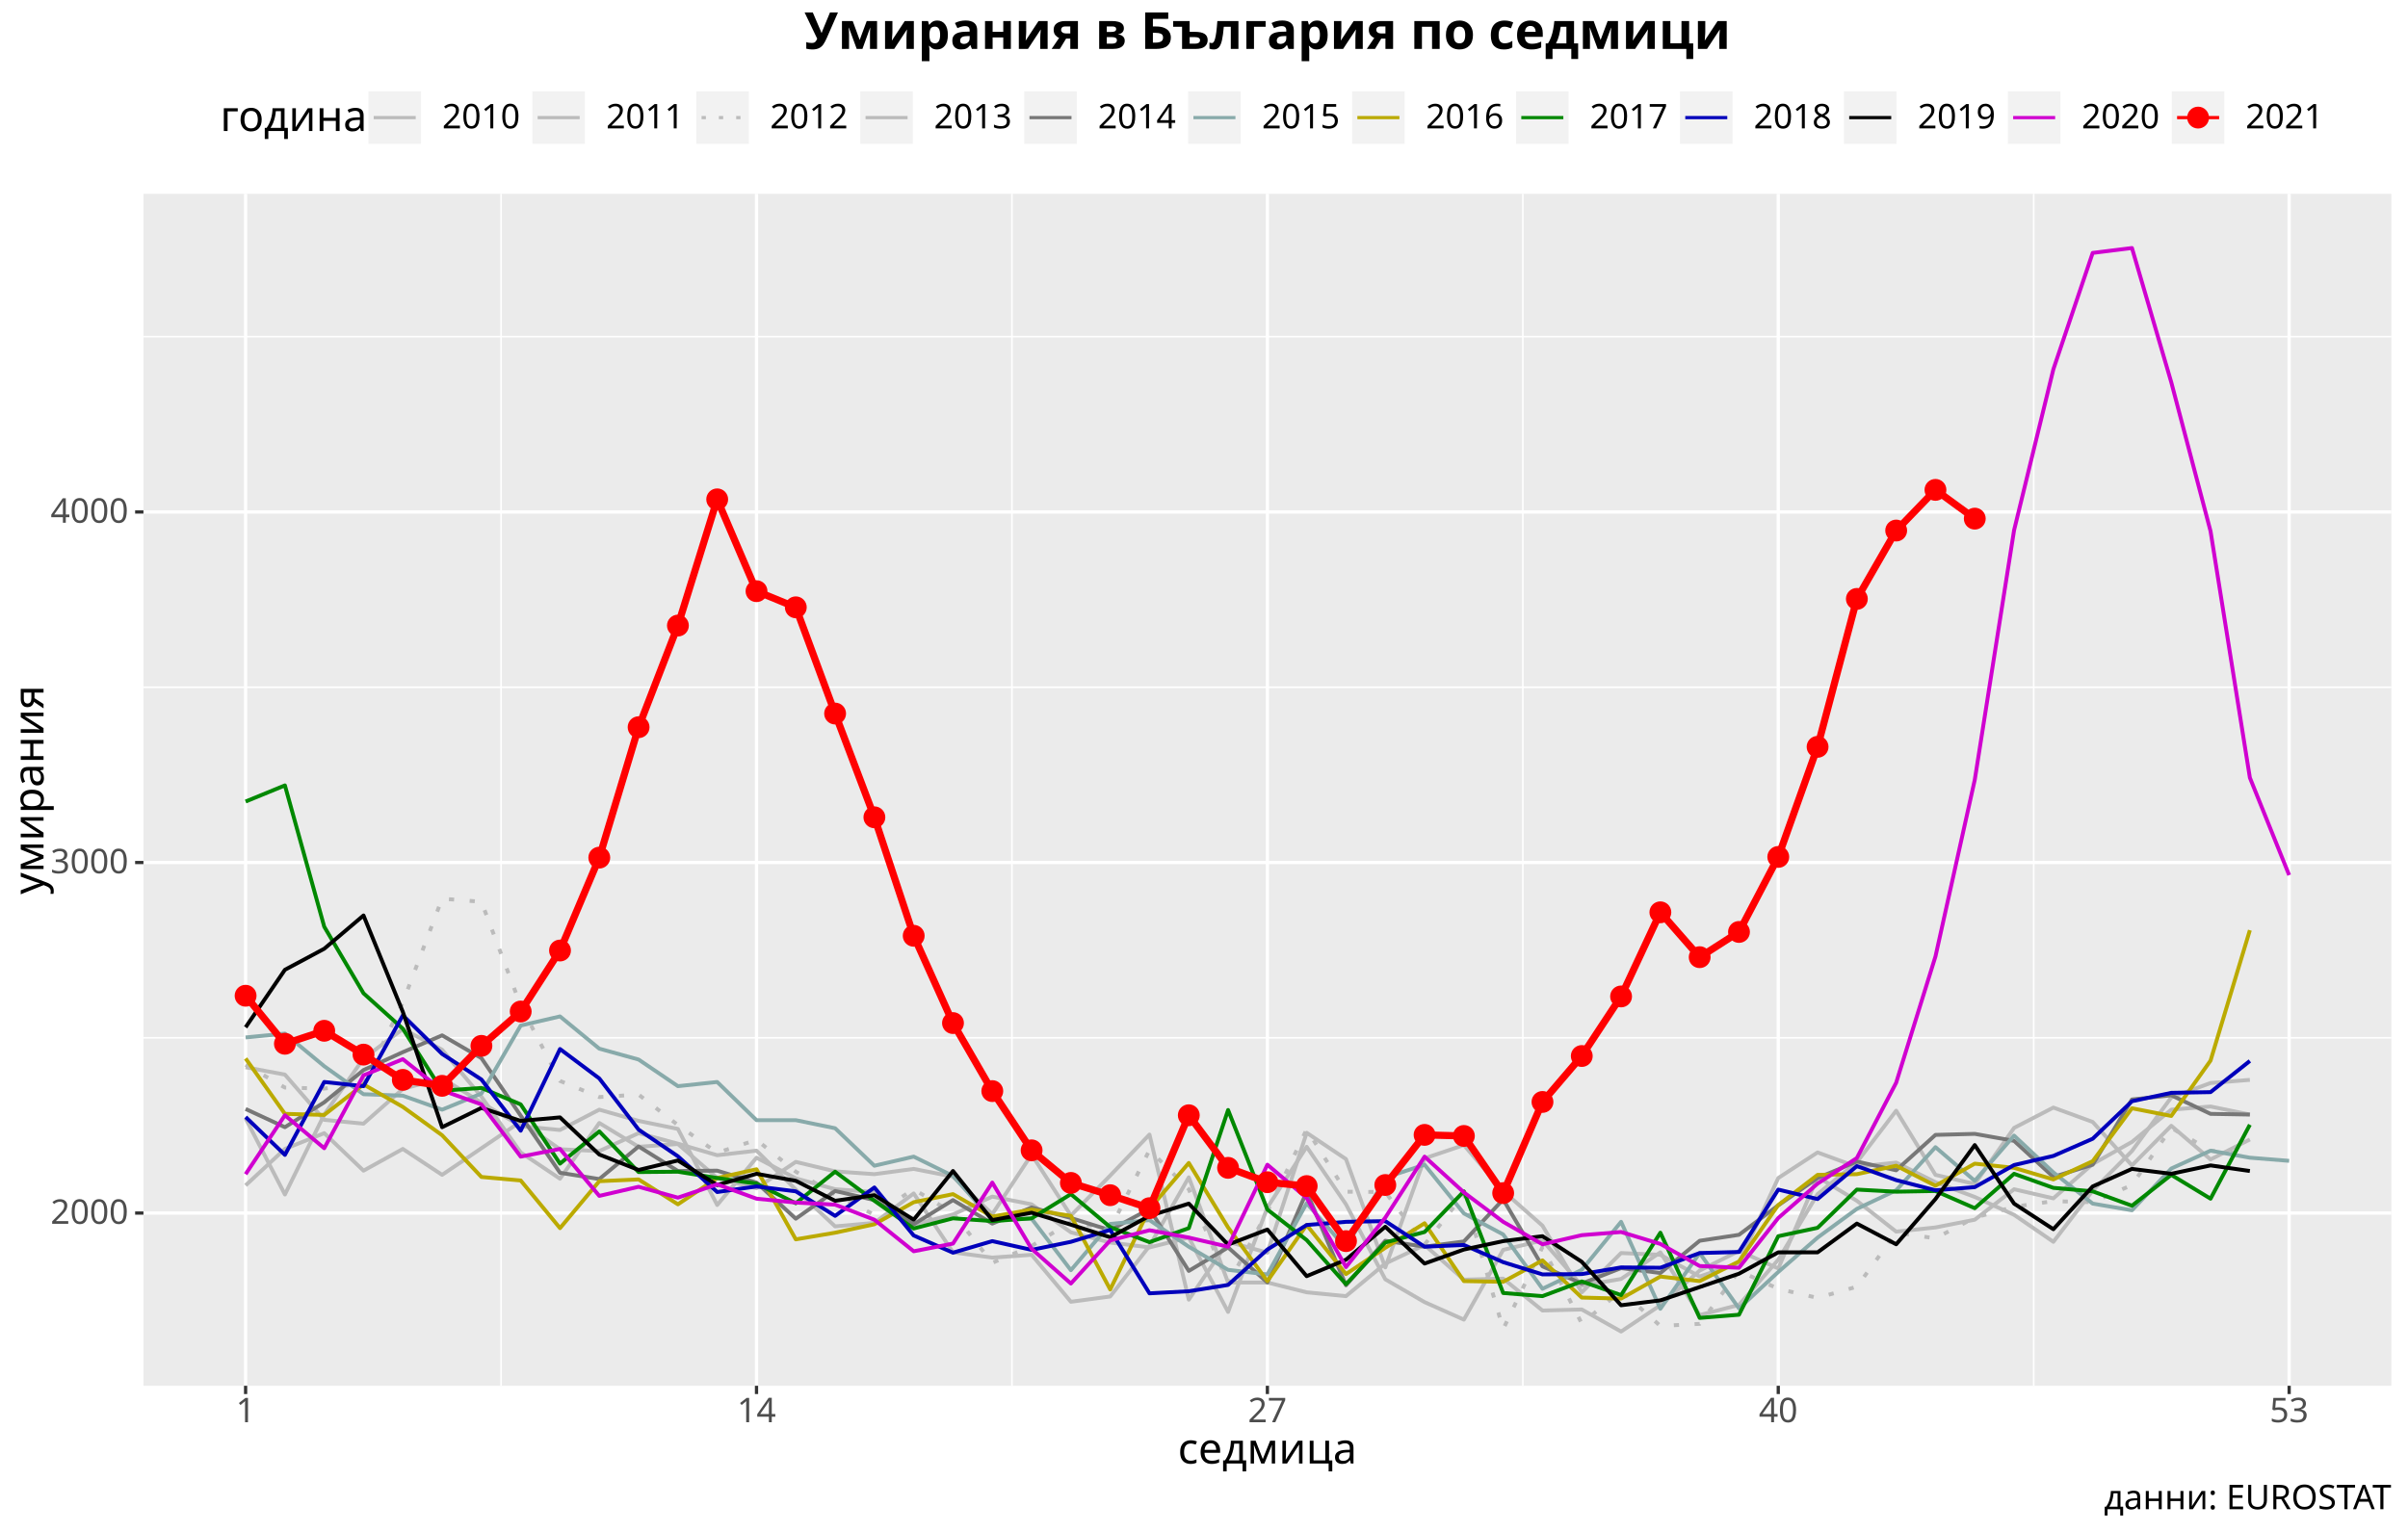
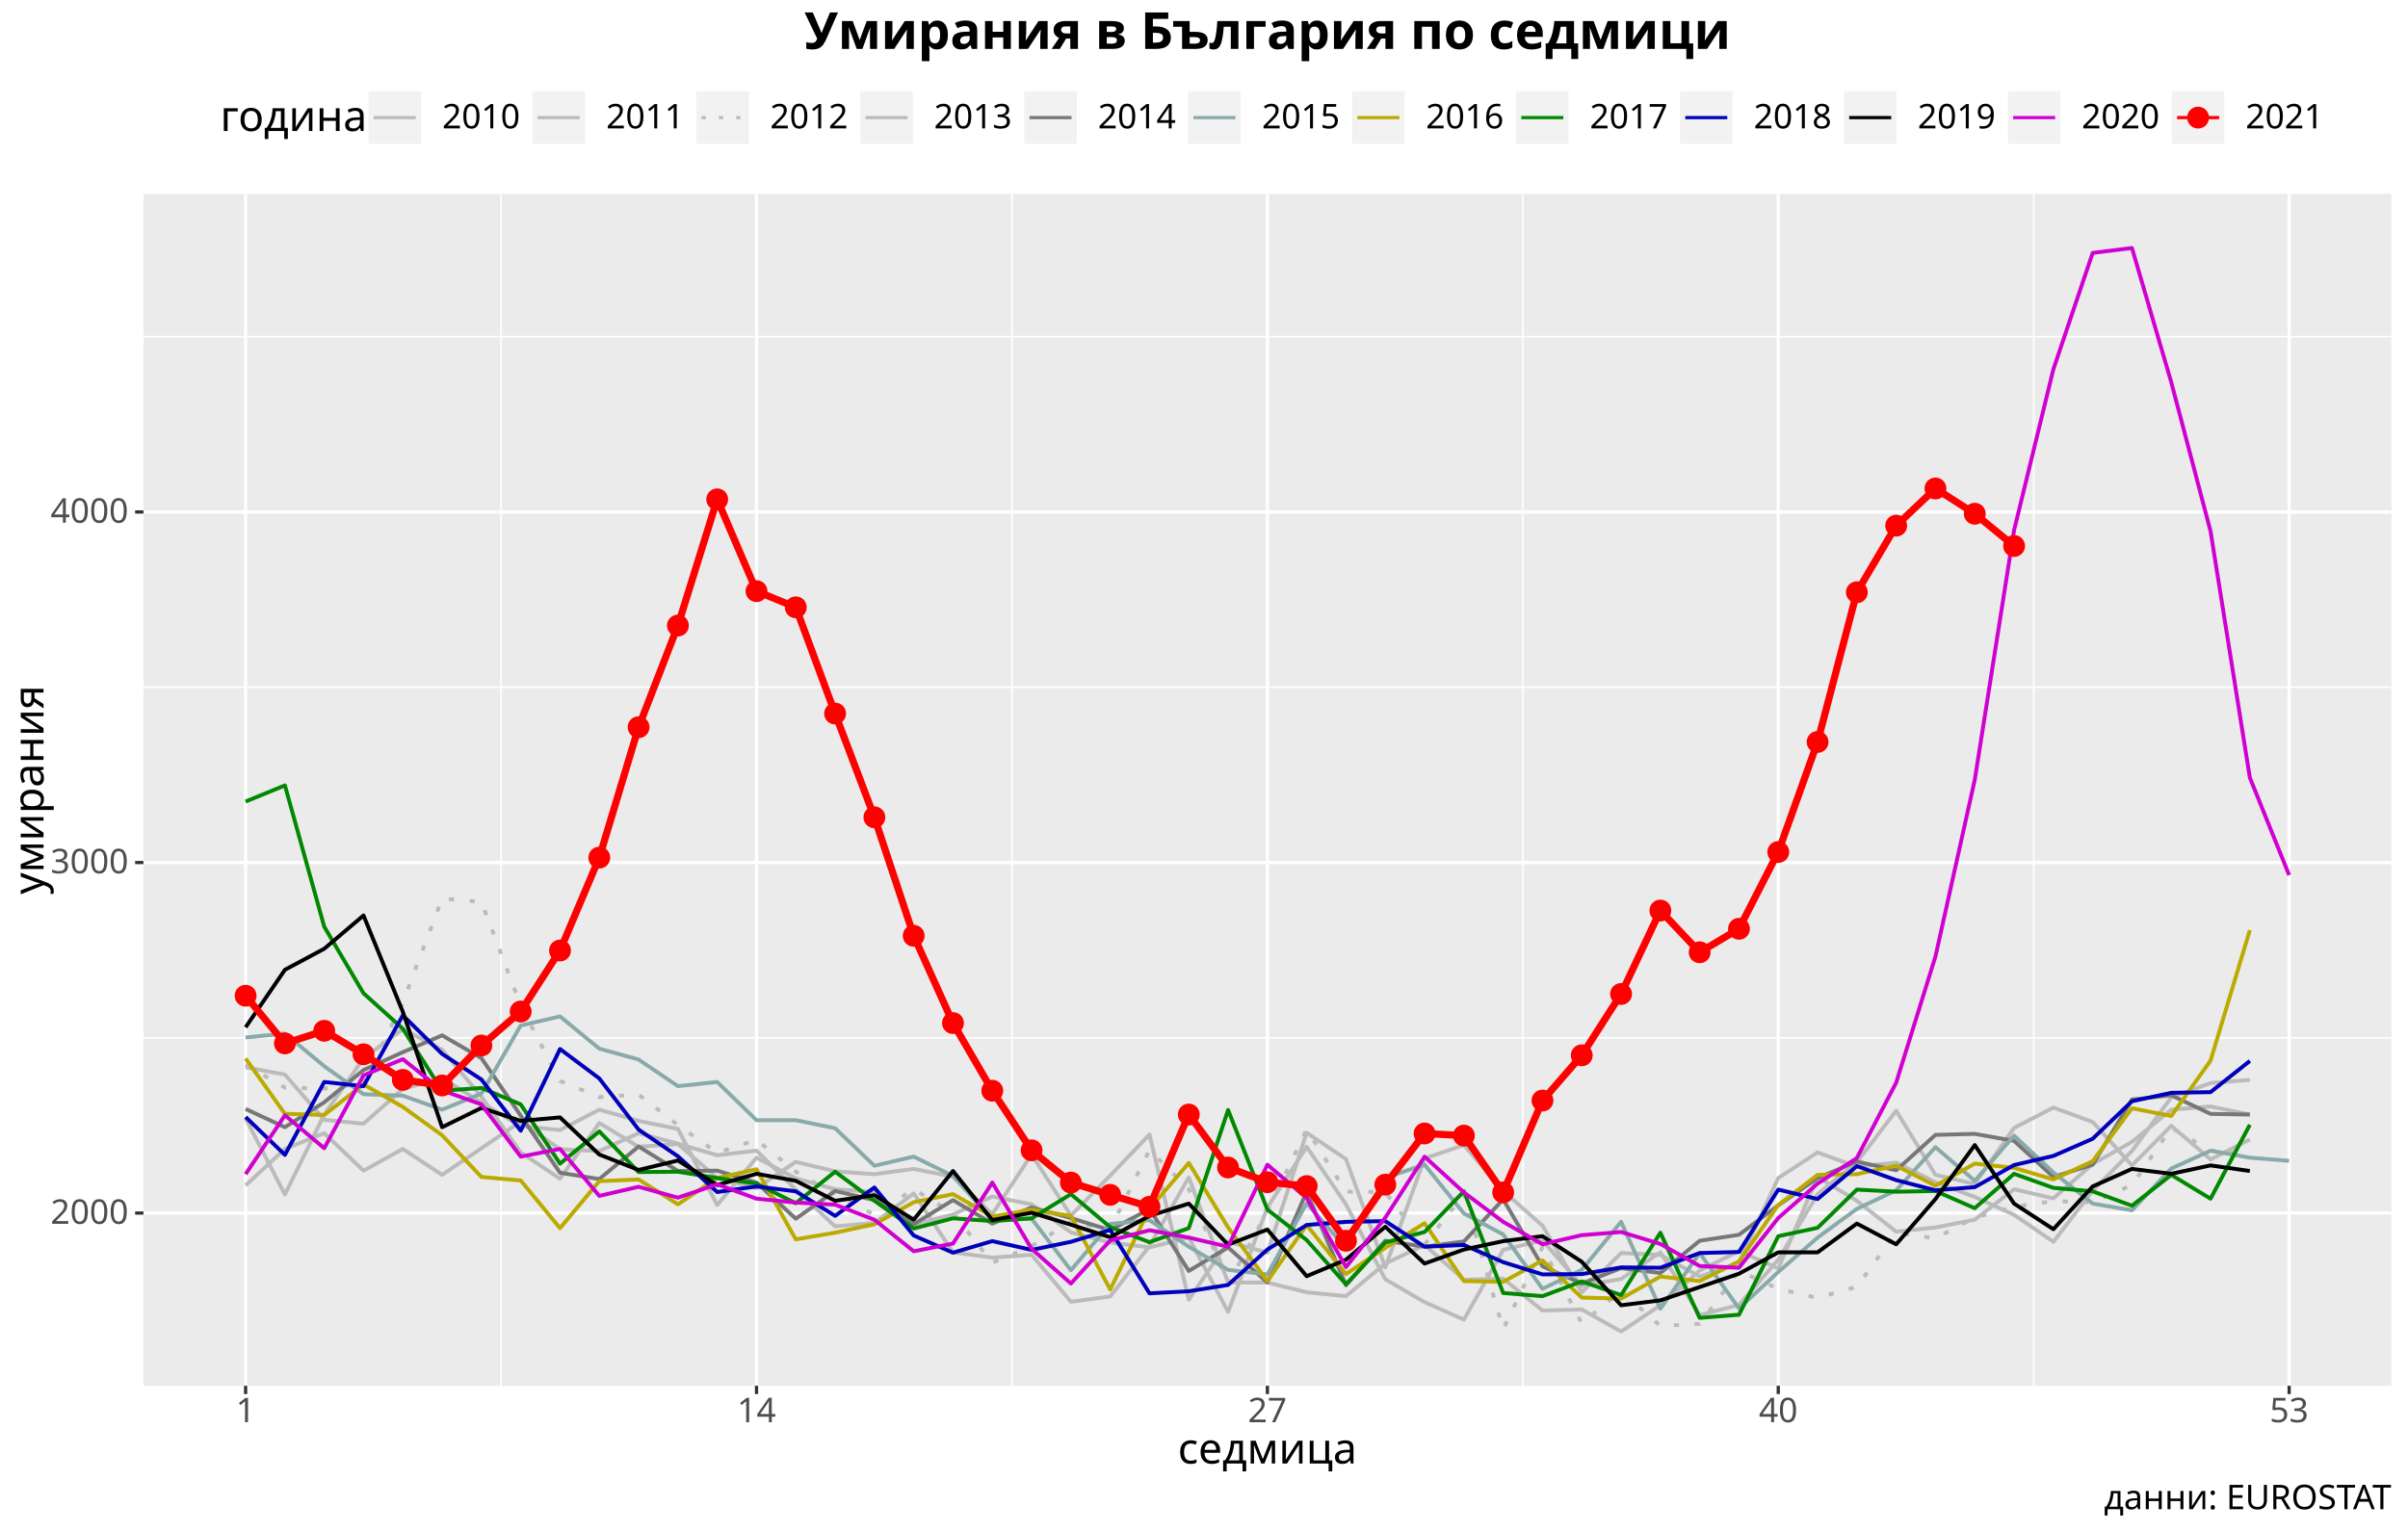
<svg xmlns="http://www.w3.org/2000/svg" class="svglite" viewBox="0 0 792.00 504.00">
  <defs>
    <style type="text/css">
    .svglite line, .svglite polyline, .svglite polygon, .svglite path, .svglite rect, .svglite circle {
      fill: none;
      stroke: #000000;
      stroke-linecap: round;
      stroke-linejoin: round;
      stroke-miterlimit: 10.00;
    }
  </style>
  </defs>
  <rect width="100%" height="100%" style="stroke: none; fill: #FFFFFF;" />
  <defs>
    <clipPath id="cpMC4wMHw3OTIuMDB8MC4wMHw1MDQuMDA=">
      <rect x="0.00" y="0.00" width="792.00" height="504.00" />
    </clipPath>
  </defs>
  <g clip-path="url(#cpMC4wMHw3OTIuMDB8MC4wMHw1MDQuMDA=)">
    <rect x="-0" y="-0" width="792.00" height="504.00" style="stroke-width: 1.07; stroke: #FFFFFF; fill: #FFFFFF;" />
  </g>
  <defs>
    <clipPath id="cpNDcuMTh8Nzg2LjUyfDYzLjc3fDQ1NS45MQ==">
      <rect x="47.18" y="63.77" width="739.34" height="392.14" />
    </clipPath>
  </defs>
  <g clip-path="url(#cpNDcuMTh8Nzg2LjUyfDYzLjc3fDQ1NS45MQ==)">
    <rect x="47.18" y="63.77" width="739.34" height="392.14" style="stroke-width: 1.07; stroke: none; fill: #EBEBEB;" />
    <polyline points="47.18,341.44 786.52,341.44 " style="stroke-width: 0.53; stroke: #FFFFFF; stroke-linecap: butt;" />
    <polyline points="47.18,226.11 786.52,226.11 " style="stroke-width: 0.53; stroke: #FFFFFF; stroke-linecap: butt;" />
    <polyline points="47.18,110.77 786.52,110.77 " style="stroke-width: 0.53; stroke: #FFFFFF; stroke-linecap: butt;" />
    <polyline points="164.80,455.91 164.80,63.77 " style="stroke-width: 0.53; stroke: #FFFFFF; stroke-linecap: butt;" />
    <polyline points="332.83,455.91 332.83,63.77 " style="stroke-width: 0.53; stroke: #FFFFFF; stroke-linecap: butt;" />
    <polyline points="500.87,455.91 500.87,63.77 " style="stroke-width: 0.53; stroke: #FFFFFF; stroke-linecap: butt;" />
    <polyline points="668.90,455.91 668.90,63.77 " style="stroke-width: 0.53; stroke: #FFFFFF; stroke-linecap: butt;" />
    <polyline points="47.18,399.10 786.52,399.10 " style="stroke-width: 1.07; stroke: #FFFFFF; stroke-linecap: butt;" />
    <polyline points="47.18,283.77 786.52,283.77 " style="stroke-width: 1.07; stroke: #FFFFFF; stroke-linecap: butt;" />
    <polyline points="47.18,168.44 786.52,168.44 " style="stroke-width: 1.07; stroke: #FFFFFF; stroke-linecap: butt;" />
    <polyline points="80.78,455.91 80.78,63.77 " style="stroke-width: 1.07; stroke: #FFFFFF; stroke-linecap: butt;" />
    <polyline points="248.82,455.91 248.82,63.77 " style="stroke-width: 1.07; stroke: #FFFFFF; stroke-linecap: butt;" />
    <polyline points="416.85,455.91 416.85,63.77 " style="stroke-width: 1.07; stroke: #FFFFFF; stroke-linecap: butt;" />
    <polyline points="584.88,455.91 584.88,63.77 " style="stroke-width: 1.07; stroke: #FFFFFF; stroke-linecap: butt;" />
    <polyline points="752.91,455.91 752.91,63.77 " style="stroke-width: 1.07; stroke: #FFFFFF; stroke-linecap: butt;" />
    <polyline points="80.78,367.96 93.71,392.99 106.64,366.69 119.56,348.24 132.49,338.55 145.41,345.36 158.34,360.81 171.26,379.15 184.19,387.80 197.11,369.46 210.04,377.30 222.97,376.38 235.89,387.57 248.82,390.91 261.74,382.26 274.67,385.38 287.59,386.30 300.52,384.57 313.44,387.11 326.37,399.45 339.30,379.84 352.22,399.91 365.15,386.76 378.07,373.27 391.00,427.59 403.92,408.56 416.85,412.13 429.77,372.69 442.70,381.34 455.63,416.98 468.55,381.11 481.48,376.73 494.40,391.84 507.33,403.25 520.25,425.17 533.18,412.25 546.10,412.83 559.03,419.98 571.96,415.48 584.88,387.57 597.81,379.15 610.73,383.88 623.66,382.49 636.58,388.95 649.51,393.80 662.44,399.68 675.36,408.56 688.29,391.72 701.21,378.69 714.14,361.04 727.06,356.31 739.99,355.28 " style="stroke-width: 1.28; stroke: #BBBBBB; stroke-linecap: butt;" />
    <polyline points="80.78,351.12 93.71,353.55 106.64,368.42 119.56,369.69 132.49,358.27 145.41,354.70 158.34,362.77 171.26,370.50 184.19,371.77 197.11,365.08 210.04,368.77 222.97,371.42 235.89,396.45 248.82,380.88 261.74,387.68 274.67,391.26 287.59,392.18 300.52,402.91 313.44,399.56 326.37,393.68 339.30,396.22 352.22,405.44 365.15,408.79 378.07,410.40 391.00,407.17 403.92,431.62 416.85,397.26 429.77,377.30 442.70,396.22 455.63,420.90 468.55,428.40 481.48,434.16 494.40,411.21 507.33,408.10 520.25,422.97 533.18,420.78 546.10,412.02 559.03,432.66 571.96,429.32 584.88,414.44 597.81,392.87 610.73,382.38 623.66,365.42 636.58,386.53 649.51,389.53 662.44,371.08 675.36,364.39 688.29,369.12 701.21,383.42 714.14,370.38 727.06,381.46 739.99,374.88 " style="stroke-width: 1.28; stroke: #BBBBBB; stroke-linecap: butt;" />
    <polyline points="80.78,350.32 93.71,357.81 106.64,358.16 119.56,356.43 132.49,329.79 145.41,295.65 158.34,296.69 171.26,330.83 184.19,355.62 197.11,360.93 210.04,360.12 222.97,370.15 235.89,379.26 248.82,375.00 261.74,385.49 274.67,392.99 287.59,399.68 300.52,391.26 313.44,399.10 326.37,415.48 339.30,409.94 352.22,401.98 365.15,404.41 378.07,378.34 391.00,391.26 403.92,422.40 416.85,398.64 429.77,371.54 442.70,392.07 455.63,392.18 468.55,409.48 481.48,392.87 494.40,437.28 507.33,410.29 520.25,435.43 533.18,424.70 546.10,436.24 559.03,435.55 571.96,418.13 584.88,424.01 597.81,427.01 610.73,423.32 623.66,405.56 636.58,407.41 649.51,400.60 662.44,397.03 675.36,395.18 688.29,395.53 701.21,389.87 714.14,371.08 727.06,378.57 739.99,379.73 " style="stroke-width: 1.28; stroke: #BBBBBB; stroke-dasharray: 1.71,5.12; stroke-linecap: butt;" />
    <polyline points="80.78,389.99 93.71,378.00 106.64,372.81 119.56,385.15 132.49,378.00 145.41,386.53 158.34,377.77 171.26,369.00 184.19,378.11 197.11,378.69 210.04,372.81 222.97,376.27 235.89,380.07 248.82,378.57 261.74,391.37 274.67,403.48 287.59,402.33 300.52,392.64 313.44,412.02 326.37,413.75 339.30,412.83 352.22,428.28 365.15,426.55 378.07,409.94 391.00,387.34 403.92,421.94 416.85,421.94 429.77,425.17 442.70,426.43 455.63,415.71 468.55,409.60 481.48,421.01 494.40,420.67 507.33,431.16 520.25,430.82 533.18,438.08 546.10,429.43 559.03,418.02 571.96,411.56 584.88,417.32 597.81,387.22 610.73,395.06 623.66,405.21 636.58,403.83 649.51,401.29 662.44,391.26 675.36,394.26 688.29,382.96 701.21,375.69 714.14,365.08 727.06,364.04 739.99,366.69 " style="stroke-width: 1.28; stroke: #BBBBBB; stroke-linecap: butt;" />
    <polyline points="80.78,364.85 93.71,370.85 106.64,362.66 119.56,352.05 132.49,346.16 145.41,340.63 158.34,348.13 171.26,367.04 184.19,385.84 197.11,387.91 210.04,377.19 222.97,385.26 235.89,385.15 248.82,389.07 261.74,400.95 274.67,391.84 287.59,394.83 300.52,402.79 313.44,394.83 326.37,402.56 339.30,397.26 352.22,400.72 365.15,404.75 378.07,397.72 391.00,418.13 403.92,410.40 416.85,421.94 429.77,392.07 442.70,422.86 455.63,408.21 468.55,410.17 481.48,408.44 494.40,394.60 507.33,416.63 520.25,422.28 533.18,417.21 546.10,418.82 559.03,408.21 571.96,406.25 584.88,396.56 597.81,387.57 610.73,382.15 623.66,385.03 636.58,373.38 649.51,373.04 662.44,375.34 675.36,387.22 688.29,383.19 701.21,361.73 714.14,360.35 727.06,366.46 739.99,366.69 " style="stroke-width: 1.28; stroke: #777777; stroke-linecap: butt;" />
    <polyline points="80.78,341.32 93.71,340.05 106.64,350.78 119.56,360.00 132.49,360.47 145.41,365.08 158.34,359.77 171.26,337.40 184.19,334.40 197.11,345.01 210.04,348.59 222.97,357.35 235.89,355.97 248.82,368.54 261.74,368.54 274.67,371.19 287.59,383.53 300.52,380.53 313.44,386.88 326.37,401.29 339.30,400.95 352.22,417.90 365.15,402.68 378.07,401.41 391.00,410.17 403.92,417.78 416.85,419.28 429.77,395.87 442.70,410.63 455.63,387.45 468.55,383.19 481.48,399.22 494.40,406.14 507.33,424.01 520.25,417.78 533.18,401.98 546.10,430.59 559.03,412.25 571.96,430.47 584.88,418.48 597.81,407.17 610.73,397.72 623.66,391.60 636.58,377.42 649.51,388.49 662.44,373.61 675.36,385.72 688.29,395.99 701.21,398.18 714.14,384.45 727.06,378.57 739.99,380.88 752.91,381.92 " style="stroke-width: 1.28; stroke: #88AAAA; stroke-linecap: butt;" />
    <polyline points="80.78,348.24 93.71,366.46 106.64,366.81 119.56,356.78 132.49,364.16 145.41,373.50 158.34,387.22 171.26,388.38 184.19,404.06 197.11,388.61 210.04,388.03 222.97,396.22 235.89,387.57 248.82,384.69 261.74,407.75 274.67,405.56 287.59,402.79 300.52,395.53 313.44,392.87 326.37,400.25 339.30,397.95 352.22,400.02 365.15,424.24 378.07,397.72 391.00,382.61 403.92,403.83 416.85,421.48 429.77,403.02 442.70,419.17 455.63,410.52 468.55,402.45 481.48,421.48 494.40,421.71 507.33,414.67 520.25,426.90 533.18,427.24 546.10,419.98 559.03,421.48 571.96,415.02 584.88,396.45 597.81,386.53 610.73,386.30 623.66,383.53 636.58,390.11 649.51,382.84 662.44,384.22 675.36,388.03 688.29,382.03 701.21,364.62 714.14,367.15 727.06,348.93 739.99,306.03 " style="stroke-width: 1.28; stroke: #BBAA00; stroke-linecap: butt;" />
    <polyline points="80.78,263.70 93.71,258.40 106.64,304.88 119.56,326.79 132.49,338.44 145.41,358.85 158.34,357.93 171.26,363.35 184.19,382.84 197.11,372.23 210.04,385.61 222.97,385.49 235.89,387.57 248.82,389.41 261.74,395.87 274.67,385.49 287.59,395.06 300.52,404.18 313.44,400.83 326.37,401.75 339.30,400.83 352.22,392.87 365.15,403.71 378.07,408.67 391.00,404.06 403.92,365.19 416.85,397.95 429.77,407.98 442.70,422.51 455.63,408.79 468.55,405.33 481.48,391.95 494.40,425.40 507.33,426.43 520.25,421.59 533.18,426.09 546.10,405.56 559.03,433.59 571.96,432.55 584.88,406.71 597.81,403.95 610.73,391.37 623.66,392.07 636.58,391.84 649.51,397.49 662.44,386.18 675.36,390.80 688.29,391.95 701.21,396.68 714.14,386.53 727.06,394.37 739.99,370.04 " style="stroke-width: 1.28; stroke: #008800; stroke-linecap: butt;" />
    <polyline points="80.78,367.50 93.71,379.96 106.64,355.97 119.56,357.35 132.49,334.05 145.41,346.74 158.34,355.16 171.26,372.00 184.19,345.13 197.11,354.81 210.04,371.65 222.97,380.42 235.89,392.18 248.82,390.34 261.74,391.95 274.67,400.02 287.59,390.68 300.52,406.48 313.44,412.13 326.37,408.33 339.30,411.21 352.22,408.56 365.15,404.64 378.07,425.51 391.00,424.82 403.92,422.74 416.85,411.10 429.77,403.02 442.70,401.98 455.63,401.75 468.55,410.17 481.48,409.60 494.40,415.25 507.33,419.28 520.25,419.17 533.18,416.98 546.10,417.09 559.03,412.25 571.96,411.90 584.88,391.37 597.81,394.49 610.73,383.65 623.66,388.26 636.58,391.60 649.51,390.57 662.44,383.30 675.36,380.30 688.29,374.65 701.21,362.31 714.14,359.54 727.06,359.31 739.99,349.05 " style="stroke-width: 1.28; stroke: #0000BB; stroke-linecap: butt;" />
    <polyline points="80.78,337.98 93.71,319.06 106.64,312.14 119.56,301.19 132.49,332.90 145.41,370.85 158.34,364.50 171.26,368.77 184.19,367.62 197.11,379.84 210.04,384.92 222.97,381.80 235.89,389.87 248.82,386.18 261.74,388.49 274.67,395.06 287.59,393.22 300.52,401.29 313.44,385.26 326.37,401.41 339.30,398.99 352.22,402.91 365.15,407.06 378.07,400.02 391.00,395.99 403.92,409.48 416.85,404.52 429.77,419.86 442.70,414.44 455.63,403.60 468.55,415.71 481.48,411.10 494.40,408.33 507.33,406.71 520.25,415.13 533.18,429.43 546.10,427.82 559.03,423.44 571.96,419.05 584.88,412.02 597.81,412.02 610.73,402.56 623.66,409.37 636.58,394.49 649.51,376.73 662.44,395.99 675.36,404.41 688.29,390.34 701.21,384.57 714.14,386.18 727.06,383.42 739.99,385.26 " style="stroke-width: 1.28; stroke-linecap: butt;" />
    <polyline points="80.78,386.30 93.71,366.92 106.64,377.77 119.56,353.78 132.49,348.47 145.41,358.74 158.34,363.35 171.26,380.53 184.19,378.00 197.11,393.45 210.04,390.45 222.97,394.03 235.89,389.64 248.82,394.37 261.74,395.64 274.67,396.33 287.59,401.29 300.52,411.67 313.44,409.14 326.37,389.07 339.30,410.87 352.22,422.28 365.15,408.10 378.07,404.75 391.00,407.17 403.92,410.17 416.85,383.19 429.77,394.14 442.70,416.86 455.63,400.60 468.55,380.53 481.48,392.30 494.40,401.98 507.33,409.37 520.25,406.37 533.18,405.33 546.10,409.25 559.03,416.52 571.96,417.09 584.88,400.72 597.81,389.41 610.73,380.99 623.66,356.20 636.58,314.68 649.51,256.55 662.44,174.44 675.36,121.50 688.29,83.21 701.21,81.60 714.14,125.77 727.06,174.78 739.99,255.86 752.91,287.92 " style="stroke-width: 1.28; stroke: #D000D0; stroke-linecap: butt;" />
-     <polyline points="80.78,327.60 93.71,343.40 106.64,339.13 119.56,346.97 132.49,355.28 145.41,357.24 158.34,344.09 171.26,332.79 184.19,312.72 197.11,282.16 210.04,239.25 222.97,205.81 235.89,164.29 248.82,194.50 261.74,199.81 274.67,234.76 287.59,268.89 300.52,307.87 313.44,336.59 326.37,358.97 339.30,378.46 352.22,389.18 365.15,393.22 378.07,397.49 391.00,366.92 403.92,384.22 416.85,388.95 429.77,390.22 442.70,408.33 455.63,389.87 468.55,373.38 481.48,373.73 494.40,392.53 507.33,362.54 520.25,347.43 533.18,327.83 546.10,300.15 559.03,314.91 571.96,306.61 584.88,281.93 597.81,245.71 610.73,197.04 623.66,174.55 636.58,161.17 649.51,170.63 " style="stroke-width: 2.35; stroke: #FF0000; stroke-linecap: butt;" />
+     <polyline points="80.78,327.60 93.71,343.28 106.64,339.13 119.56,346.86 132.49,355.28 145.41,357.12 158.34,343.97 171.26,332.79 184.19,312.72 197.11,282.16 210.04,239.25 222.97,205.81 235.89,164.29 248.82,194.50 261.74,199.81 274.67,234.76 287.59,268.89 300.52,307.87 313.44,336.59 326.37,358.85 339.30,378.46 352.22,389.07 365.15,393.10 378.07,397.03 391.00,366.69 403.92,384.11 416.85,388.95 429.77,390.22 442.70,408.21 455.63,389.76 468.55,372.92 481.48,373.61 494.40,392.30 507.33,362.08 520.25,347.20 533.18,327.02 546.10,299.57 559.03,313.30 571.96,305.57 584.88,280.31 597.81,244.10 610.73,194.85 623.66,172.94 636.58,160.71 649.51,169.02 662.44,179.63 " style="stroke-width: 2.35; stroke: #FF0000; stroke-linecap: butt;" />
    <circle cx="80.78" cy="327.60" r="3.24" style="stroke-width: 0.71; stroke: #FF0000; fill: #FF0000;" />
-     <circle cx="93.71" cy="343.40" r="3.24" style="stroke-width: 0.71; stroke: #FF0000; fill: #FF0000;" />
+     <circle cx="93.71" cy="343.28" r="3.24" style="stroke-width: 0.71; stroke: #FF0000; fill: #FF0000;" />
    <circle cx="106.64" cy="339.13" r="3.24" style="stroke-width: 0.71; stroke: #FF0000; fill: #FF0000;" />
-     <circle cx="119.56" cy="346.97" r="3.24" style="stroke-width: 0.71; stroke: #FF0000; fill: #FF0000;" />
+     <circle cx="119.56" cy="346.86" r="3.24" style="stroke-width: 0.71; stroke: #FF0000; fill: #FF0000;" />
    <circle cx="132.49" cy="355.28" r="3.24" style="stroke-width: 0.71; stroke: #FF0000; fill: #FF0000;" />
-     <circle cx="145.41" cy="357.24" r="3.24" style="stroke-width: 0.71; stroke: #FF0000; fill: #FF0000;" />
-     <circle cx="158.34" cy="344.09" r="3.24" style="stroke-width: 0.71; stroke: #FF0000; fill: #FF0000;" />
+     <circle cx="145.41" cy="357.12" r="3.24" style="stroke-width: 0.71; stroke: #FF0000; fill: #FF0000;" />
+     <circle cx="158.34" cy="343.97" r="3.24" style="stroke-width: 0.71; stroke: #FF0000; fill: #FF0000;" />
    <circle cx="171.26" cy="332.79" r="3.24" style="stroke-width: 0.71; stroke: #FF0000; fill: #FF0000;" />
    <circle cx="184.19" cy="312.72" r="3.24" style="stroke-width: 0.71; stroke: #FF0000; fill: #FF0000;" />
    <circle cx="197.11" cy="282.16" r="3.24" style="stroke-width: 0.71; stroke: #FF0000; fill: #FF0000;" />
    <circle cx="210.04" cy="239.25" r="3.24" style="stroke-width: 0.71; stroke: #FF0000; fill: #FF0000;" />
    <circle cx="222.97" cy="205.81" r="3.24" style="stroke-width: 0.71; stroke: #FF0000; fill: #FF0000;" />
    <circle cx="235.89" cy="164.29" r="3.24" style="stroke-width: 0.71; stroke: #FF0000; fill: #FF0000;" />
    <circle cx="248.82" cy="194.50" r="3.24" style="stroke-width: 0.71; stroke: #FF0000; fill: #FF0000;" />
    <circle cx="261.74" cy="199.81" r="3.24" style="stroke-width: 0.71; stroke: #FF0000; fill: #FF0000;" />
    <circle cx="274.67" cy="234.76" r="3.24" style="stroke-width: 0.71; stroke: #FF0000; fill: #FF0000;" />
    <circle cx="287.59" cy="268.89" r="3.24" style="stroke-width: 0.71; stroke: #FF0000; fill: #FF0000;" />
    <circle cx="300.52" cy="307.87" r="3.24" style="stroke-width: 0.71; stroke: #FF0000; fill: #FF0000;" />
    <circle cx="313.44" cy="336.59" r="3.24" style="stroke-width: 0.71; stroke: #FF0000; fill: #FF0000;" />
-     <circle cx="326.37" cy="358.97" r="3.24" style="stroke-width: 0.71; stroke: #FF0000; fill: #FF0000;" />
+     <circle cx="326.37" cy="358.85" r="3.24" style="stroke-width: 0.71; stroke: #FF0000; fill: #FF0000;" />
    <circle cx="339.30" cy="378.46" r="3.24" style="stroke-width: 0.71; stroke: #FF0000; fill: #FF0000;" />
-     <circle cx="352.22" cy="389.18" r="3.24" style="stroke-width: 0.71; stroke: #FF0000; fill: #FF0000;" />
-     <circle cx="365.15" cy="393.22" r="3.24" style="stroke-width: 0.71; stroke: #FF0000; fill: #FF0000;" />
-     <circle cx="378.07" cy="397.49" r="3.24" style="stroke-width: 0.71; stroke: #FF0000; fill: #FF0000;" />
-     <circle cx="391.00" cy="366.92" r="3.24" style="stroke-width: 0.71; stroke: #FF0000; fill: #FF0000;" />
-     <circle cx="403.92" cy="384.22" r="3.24" style="stroke-width: 0.71; stroke: #FF0000; fill: #FF0000;" />
+     <circle cx="352.22" cy="389.07" r="3.24" style="stroke-width: 0.71; stroke: #FF0000; fill: #FF0000;" />
+     <circle cx="365.15" cy="393.10" r="3.24" style="stroke-width: 0.71; stroke: #FF0000; fill: #FF0000;" />
+     <circle cx="378.07" cy="397.03" r="3.24" style="stroke-width: 0.71; stroke: #FF0000; fill: #FF0000;" />
+     <circle cx="391.00" cy="366.69" r="3.24" style="stroke-width: 0.71; stroke: #FF0000; fill: #FF0000;" />
+     <circle cx="403.92" cy="384.11" r="3.24" style="stroke-width: 0.71; stroke: #FF0000; fill: #FF0000;" />
    <circle cx="416.85" cy="388.95" r="3.24" style="stroke-width: 0.71; stroke: #FF0000; fill: #FF0000;" />
    <circle cx="429.77" cy="390.22" r="3.24" style="stroke-width: 0.71; stroke: #FF0000; fill: #FF0000;" />
-     <circle cx="442.70" cy="408.33" r="3.24" style="stroke-width: 0.71; stroke: #FF0000; fill: #FF0000;" />
-     <circle cx="455.63" cy="389.87" r="3.24" style="stroke-width: 0.71; stroke: #FF0000; fill: #FF0000;" />
-     <circle cx="468.55" cy="373.38" r="3.24" style="stroke-width: 0.71; stroke: #FF0000; fill: #FF0000;" />
-     <circle cx="481.48" cy="373.73" r="3.24" style="stroke-width: 0.71; stroke: #FF0000; fill: #FF0000;" />
-     <circle cx="494.40" cy="392.53" r="3.24" style="stroke-width: 0.71; stroke: #FF0000; fill: #FF0000;" />
-     <circle cx="507.33" cy="362.54" r="3.24" style="stroke-width: 0.71; stroke: #FF0000; fill: #FF0000;" />
-     <circle cx="520.25" cy="347.43" r="3.24" style="stroke-width: 0.71; stroke: #FF0000; fill: #FF0000;" />
-     <circle cx="533.18" cy="327.83" r="3.24" style="stroke-width: 0.71; stroke: #FF0000; fill: #FF0000;" />
-     <circle cx="546.10" cy="300.15" r="3.24" style="stroke-width: 0.71; stroke: #FF0000; fill: #FF0000;" />
-     <circle cx="559.03" cy="314.91" r="3.24" style="stroke-width: 0.71; stroke: #FF0000; fill: #FF0000;" />
-     <circle cx="571.96" cy="306.61" r="3.24" style="stroke-width: 0.71; stroke: #FF0000; fill: #FF0000;" />
-     <circle cx="584.88" cy="281.93" r="3.24" style="stroke-width: 0.71; stroke: #FF0000; fill: #FF0000;" />
-     <circle cx="597.81" cy="245.71" r="3.24" style="stroke-width: 0.71; stroke: #FF0000; fill: #FF0000;" />
-     <circle cx="610.73" cy="197.04" r="3.24" style="stroke-width: 0.71; stroke: #FF0000; fill: #FF0000;" />
-     <circle cx="623.66" cy="174.55" r="3.24" style="stroke-width: 0.71; stroke: #FF0000; fill: #FF0000;" />
-     <circle cx="636.58" cy="161.17" r="3.24" style="stroke-width: 0.71; stroke: #FF0000; fill: #FF0000;" />
-     <circle cx="649.51" cy="170.63" r="3.24" style="stroke-width: 0.71; stroke: #FF0000; fill: #FF0000;" />
+     <circle cx="442.70" cy="408.21" r="3.24" style="stroke-width: 0.71; stroke: #FF0000; fill: #FF0000;" />
+     <circle cx="455.63" cy="389.76" r="3.24" style="stroke-width: 0.71; stroke: #FF0000; fill: #FF0000;" />
+     <circle cx="468.55" cy="372.92" r="3.24" style="stroke-width: 0.71; stroke: #FF0000; fill: #FF0000;" />
+     <circle cx="481.48" cy="373.61" r="3.24" style="stroke-width: 0.71; stroke: #FF0000; fill: #FF0000;" />
+     <circle cx="494.40" cy="392.30" r="3.24" style="stroke-width: 0.71; stroke: #FF0000; fill: #FF0000;" />
+     <circle cx="507.33" cy="362.08" r="3.24" style="stroke-width: 0.71; stroke: #FF0000; fill: #FF0000;" />
+     <circle cx="520.25" cy="347.20" r="3.24" style="stroke-width: 0.71; stroke: #FF0000; fill: #FF0000;" />
+     <circle cx="533.18" cy="327.02" r="3.24" style="stroke-width: 0.71; stroke: #FF0000; fill: #FF0000;" />
+     <circle cx="546.10" cy="299.57" r="3.24" style="stroke-width: 0.71; stroke: #FF0000; fill: #FF0000;" />
+     <circle cx="559.03" cy="313.30" r="3.24" style="stroke-width: 0.71; stroke: #FF0000; fill: #FF0000;" />
+     <circle cx="571.96" cy="305.57" r="3.24" style="stroke-width: 0.71; stroke: #FF0000; fill: #FF0000;" />
+     <circle cx="584.88" cy="280.31" r="3.24" style="stroke-width: 0.71; stroke: #FF0000; fill: #FF0000;" />
+     <circle cx="597.81" cy="244.10" r="3.24" style="stroke-width: 0.71; stroke: #FF0000; fill: #FF0000;" />
+     <circle cx="610.73" cy="194.85" r="3.24" style="stroke-width: 0.71; stroke: #FF0000; fill: #FF0000;" />
+     <circle cx="623.66" cy="172.94" r="3.24" style="stroke-width: 0.71; stroke: #FF0000; fill: #FF0000;" />
+     <circle cx="636.58" cy="160.71" r="3.24" style="stroke-width: 0.71; stroke: #FF0000; fill: #FF0000;" />
+     <circle cx="649.51" cy="169.02" r="3.24" style="stroke-width: 0.71; stroke: #FF0000; fill: #FF0000;" />
+     <circle cx="662.44" cy="179.63" r="3.24" style="stroke-width: 0.71; stroke: #FF0000; fill: #FF0000;" />
  </g>
  <g clip-path="url(#cpMC4wMHw3OTIuMDB8MC4wMHw1MDQuMDA=)">
    <text x="42.25" y="402.64" text-anchor="end" style="font-size: 11.20px; fill: #4D4D4D; font-family: Calibri;" textLength="22.69px" lengthAdjust="spacingAndGlyphs">2000</text>
    <text x="42.25" y="287.31" text-anchor="end" style="font-size: 11.20px; fill: #4D4D4D; font-family: Calibri;" textLength="22.69px" lengthAdjust="spacingAndGlyphs">3000</text>
    <text x="42.25" y="171.98" text-anchor="end" style="font-size: 11.20px; fill: #4D4D4D; font-family: Calibri;" textLength="22.69px" lengthAdjust="spacingAndGlyphs">4000</text>
    <polyline points="44.44,399.10 47.18,399.10 " style="stroke-width: 1.07; stroke: #333333; stroke-linecap: butt;" />
    <polyline points="44.44,283.77 47.18,283.77 " style="stroke-width: 1.07; stroke: #333333; stroke-linecap: butt;" />
    <polyline points="44.44,168.44 47.18,168.44 " style="stroke-width: 1.07; stroke: #333333; stroke-linecap: butt;" />
    <polyline points="80.78,458.65 80.78,455.91 " style="stroke-width: 1.07; stroke: #333333; stroke-linecap: butt;" />
    <polyline points="248.82,458.65 248.82,455.91 " style="stroke-width: 1.07; stroke: #333333; stroke-linecap: butt;" />
    <polyline points="416.85,458.65 416.85,455.91 " style="stroke-width: 1.07; stroke: #333333; stroke-linecap: butt;" />
    <polyline points="584.88,458.65 584.88,455.91 " style="stroke-width: 1.07; stroke: #333333; stroke-linecap: butt;" />
    <polyline points="752.91,458.65 752.91,455.91 " style="stroke-width: 1.07; stroke: #333333; stroke-linecap: butt;" />
    <text x="80.78" y="467.91" text-anchor="middle" style="font-size: 11.20px; fill: #4D4D4D; font-family: Calibri;" textLength="5.67px" lengthAdjust="spacingAndGlyphs">1</text>
    <text x="248.82" y="467.91" text-anchor="middle" style="font-size: 11.20px; fill: #4D4D4D; font-family: Calibri;" textLength="11.35px" lengthAdjust="spacingAndGlyphs">14</text>
    <text x="416.85" y="467.91" text-anchor="middle" style="font-size: 11.20px; fill: #4D4D4D; font-family: Calibri;" textLength="11.35px" lengthAdjust="spacingAndGlyphs">27</text>
    <text x="584.88" y="467.91" text-anchor="middle" style="font-size: 11.20px; fill: #4D4D4D; font-family: Calibri;" textLength="11.35px" lengthAdjust="spacingAndGlyphs">40</text>
    <text x="752.91" y="467.91" text-anchor="middle" style="font-size: 11.20px; fill: #4D4D4D; font-family: Calibri;" textLength="11.35px" lengthAdjust="spacingAndGlyphs">53</text>
    <text x="416.85" y="481.49" text-anchor="middle" style="font-size: 14.00px; font-family: Calibri;" textLength="52.01px" lengthAdjust="spacingAndGlyphs">седмица</text>
    <text transform="translate(14.32,259.84) rotate(-90)" text-anchor="middle" style="font-size: 14.00px; font-family: Calibri;" textLength="59.11px" lengthAdjust="spacingAndGlyphs">умирания</text>
    <rect x="66.95" y="24.57" width="699.81" height="28.24" style="stroke-width: 1.07; stroke: none; fill: #FFFFFF;" />
    <text x="72.43" y="43.11" style="font-size: 14.00px; font-family: Calibri;" textLength="41.78px" lengthAdjust="spacingAndGlyphs">година</text>
    <rect x="121.18" y="30.05" width="17.28" height="17.28" style="stroke-width: 1.07; stroke: none; fill: #F2F2F2;" />
    <line x1="122.91" y1="38.69" x2="136.73" y2="38.69" style="stroke-width: 1.07; stroke: #BBBBBB; stroke-linecap: butt;" />
    <rect x="175.10" y="30.05" width="17.28" height="17.28" style="stroke-width: 1.07; stroke: none; fill: #F2F2F2;" />
    <line x1="176.83" y1="38.69" x2="190.66" y2="38.69" style="stroke-width: 1.07; stroke: #BBBBBB; stroke-linecap: butt;" />
    <rect x="229.03" y="30.05" width="17.28" height="17.28" style="stroke-width: 1.07; stroke: none; fill: #F2F2F2;" />
    <line x1="230.75" y1="38.69" x2="244.58" y2="38.69" style="stroke-width: 1.07; stroke: #BBBBBB; stroke-dasharray: 1.42,4.27; stroke-linecap: butt;" />
    <rect x="282.95" y="30.05" width="17.28" height="17.28" style="stroke-width: 1.07; stroke: none; fill: #F2F2F2;" />
    <line x1="284.68" y1="38.69" x2="298.50" y2="38.69" style="stroke-width: 1.07; stroke: #BBBBBB; stroke-linecap: butt;" />
    <rect x="336.87" y="30.05" width="17.28" height="17.28" style="stroke-width: 1.07; stroke: none; fill: #F2F2F2;" />
    <line x1="338.60" y1="38.69" x2="352.42" y2="38.69" style="stroke-width: 1.07; stroke: #777777; stroke-linecap: butt;" />
    <rect x="390.79" y="30.05" width="17.28" height="17.28" style="stroke-width: 1.07; stroke: none; fill: #F2F2F2;" />
    <line x1="392.52" y1="38.69" x2="406.34" y2="38.69" style="stroke-width: 1.07; stroke: #88AAAA; stroke-linecap: butt;" />
    <rect x="444.71" y="30.05" width="17.28" height="17.28" style="stroke-width: 1.07; stroke: none; fill: #F2F2F2;" />
    <line x1="446.44" y1="38.69" x2="460.27" y2="38.69" style="stroke-width: 1.07; stroke: #BBAA00; stroke-linecap: butt;" />
    <rect x="498.64" y="30.05" width="17.28" height="17.28" style="stroke-width: 1.07; stroke: none; fill: #F2F2F2;" />
    <line x1="500.36" y1="38.69" x2="514.19" y2="38.69" style="stroke-width: 1.07; stroke: #008800; stroke-linecap: butt;" />
    <rect x="552.56" y="30.05" width="17.28" height="17.28" style="stroke-width: 1.07; stroke: none; fill: #F2F2F2;" />
    <line x1="554.29" y1="38.69" x2="568.11" y2="38.69" style="stroke-width: 1.07; stroke: #0000BB; stroke-linecap: butt;" />
    <rect x="606.48" y="30.05" width="17.28" height="17.28" style="stroke-width: 1.07; stroke: none; fill: #F2F2F2;" />
    <line x1="608.21" y1="38.69" x2="622.03" y2="38.69" style="stroke-width: 1.07; stroke-linecap: butt;" />
    <rect x="660.40" y="30.05" width="17.28" height="17.28" style="stroke-width: 1.07; stroke: none; fill: #F2F2F2;" />
    <line x1="662.13" y1="38.69" x2="675.95" y2="38.69" style="stroke-width: 1.07; stroke: #D000D0; stroke-linecap: butt;" />
    <rect x="714.32" y="30.05" width="17.28" height="17.28" style="stroke-width: 1.07; stroke: none; fill: #F2F2F2;" />
    <line x1="716.05" y1="38.69" x2="729.88" y2="38.69" style="stroke-width: 1.07; stroke: #FF0000; stroke-linecap: butt;" />
    <circle cx="722.96" cy="38.69" r="3.24" style="stroke-width: 0.71; stroke: #FF0000; fill: #FF0000;" />
    <text x="145.44" y="42.23" style="font-size: 11.20px; font-family: Calibri;" textLength="22.69px" lengthAdjust="spacingAndGlyphs">2010</text>
    <text x="199.36" y="42.23" style="font-size: 11.20px; font-family: Calibri;" textLength="22.69px" lengthAdjust="spacingAndGlyphs">2011</text>
    <text x="253.28" y="42.23" style="font-size: 11.20px; font-family: Calibri;" textLength="22.69px" lengthAdjust="spacingAndGlyphs">2012</text>
    <text x="307.20" y="42.23" style="font-size: 11.20px; font-family: Calibri;" textLength="22.69px" lengthAdjust="spacingAndGlyphs">2013</text>
    <text x="361.12" y="42.23" style="font-size: 11.20px; font-family: Calibri;" textLength="22.69px" lengthAdjust="spacingAndGlyphs">2014</text>
    <text x="415.05" y="42.23" style="font-size: 11.20px; font-family: Calibri;" textLength="22.69px" lengthAdjust="spacingAndGlyphs">2015</text>
    <text x="468.97" y="42.23" style="font-size: 11.20px; font-family: Calibri;" textLength="22.69px" lengthAdjust="spacingAndGlyphs">2016</text>
    <text x="522.89" y="42.23" style="font-size: 11.20px; font-family: Calibri;" textLength="22.69px" lengthAdjust="spacingAndGlyphs">2017</text>
    <text x="576.81" y="42.23" style="font-size: 11.20px; font-family: Calibri;" textLength="22.69px" lengthAdjust="spacingAndGlyphs">2018</text>
    <text x="630.73" y="42.23" style="font-size: 11.20px; font-family: Calibri;" textLength="22.69px" lengthAdjust="spacingAndGlyphs">2019</text>
    <text x="684.66" y="42.23" style="font-size: 11.20px; font-family: Calibri;" textLength="22.69px" lengthAdjust="spacingAndGlyphs">2020</text>
    <text x="738.58" y="42.23" style="font-size: 11.20px; font-family: Calibri;" textLength="22.69px" lengthAdjust="spacingAndGlyphs">2021</text>
    <text x="416.85" y="16.10" text-anchor="middle" style="font-size: 16.80px; font-weight: bold; font-family: Calibri;" textLength="250.11px" lengthAdjust="spacingAndGlyphs">Умирания в България по седмици</text>
    <text x="786.52" y="496.53" text-anchor="end" style="font-size: 11.20px; font-family: Calibri;" textLength="82.91px" lengthAdjust="spacingAndGlyphs">данни: EUROSTAT</text>
  </g>
</svg>
